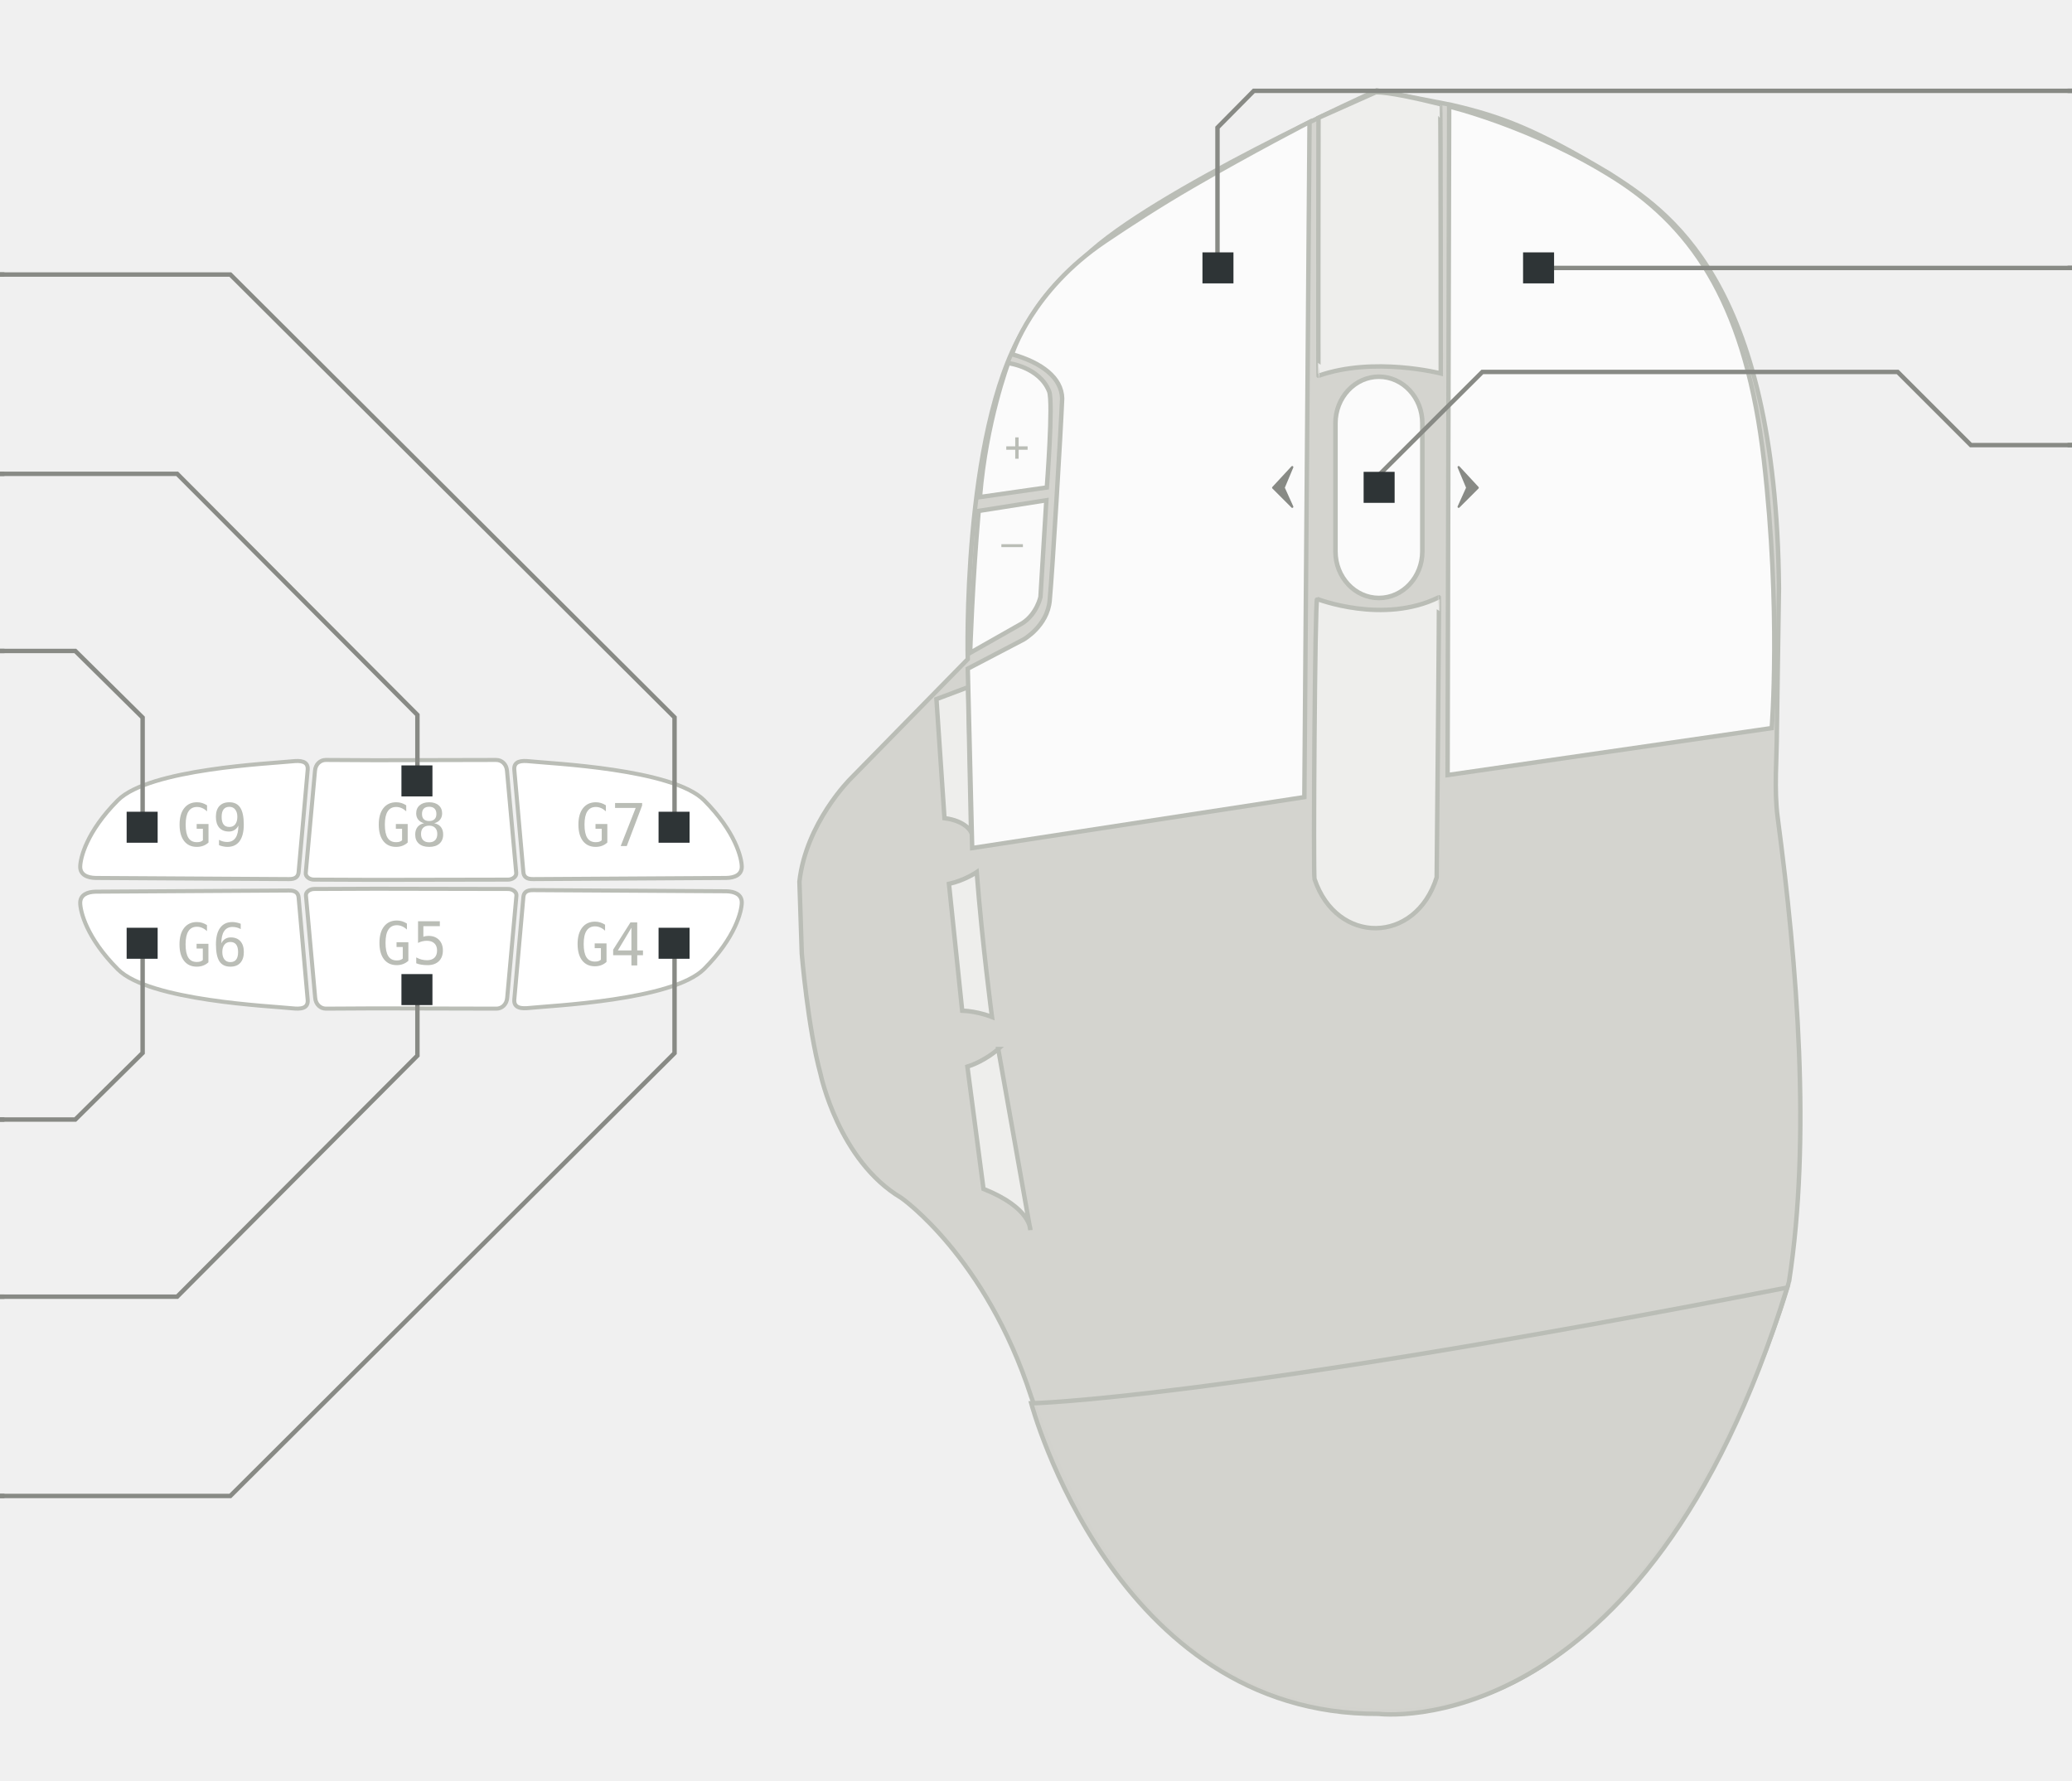
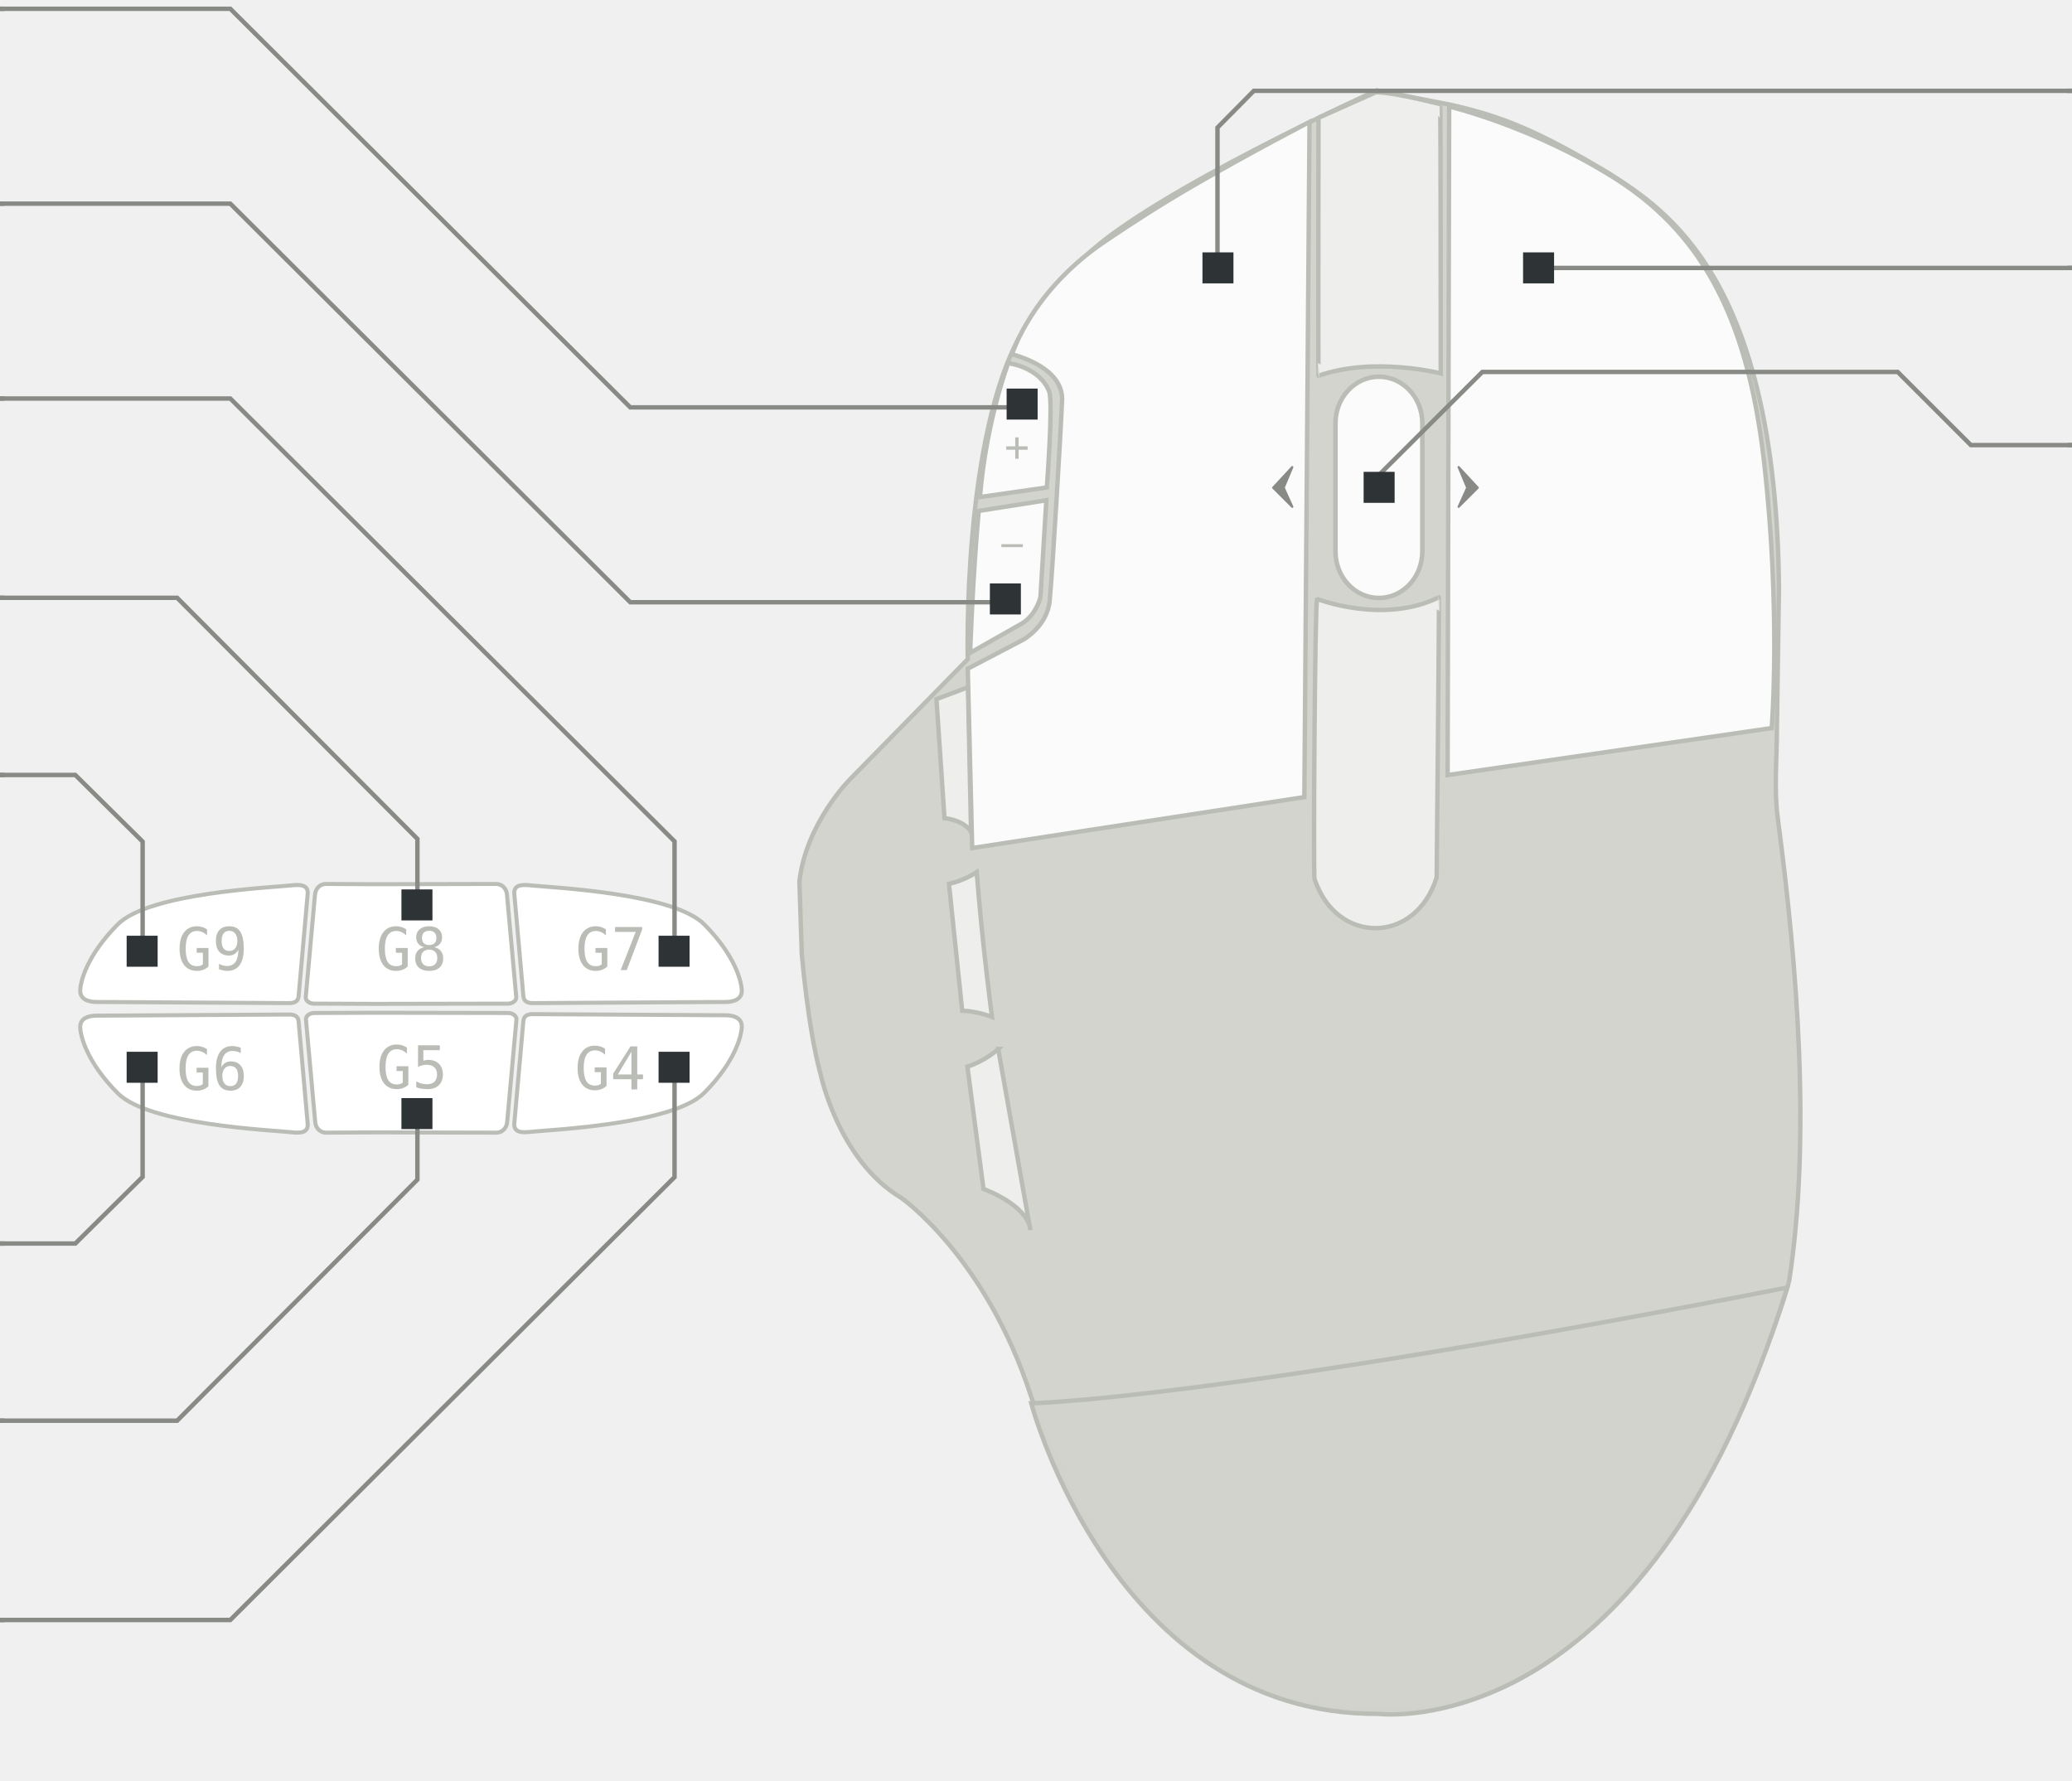
<svg xmlns="http://www.w3.org/2000/svg" width="467.831" height="401.987" viewBox="0 0 467.831 401.987" version="1.1" id="svg8" enable-background="new">
  <defs id="defs2">
    <filter style="color-interpolation-filters:sRGB" id="filter4848">
      <feBlend mode="multiply" in2="BackgroundImage" id="feBlend4850" />
    </filter>
  </defs>
  <g id="Device" style="display:inline;opacity:1">
    <path style="display:inline;fill:#d3d3ce;fill-opacity:0.969;stroke:#babdb6;stroke-width:1px;stroke-linecap:butt;stroke-linejoin:miter;stroke-opacity:1" d="m 403.947,289.381 c -0.026,0.154 -26.661,96.614 -88.969,96.953 -21.838,0.119 -58.51,-3.231 -82.151,-70.967 -10.25,-31.625 -29.345,-44.901 -29.345,-44.901 -14.125,-8.375 -18.208,-27.931 -18.208,-27.931 -2.875,-10.5 -4.243,-27.224 -4.243,-27.224 l -0.53,-16.263 c 1.5,-13.25 11.49,-23.158 11.49,-23.158 l 26.517,-27.047 c 0,0 -1.301,-50.883 12.487,-74.217 4.773,-8.485 7.74,-10.881 14.016,-16.715 15.203,-14.672 65.841,-37.502 65.841,-37.502 l 16.892,3.291 c 11.225,2.607 18.864,5.477 35.614,15.477 12.969,8.375 37.68,23.659 38.305,93.659 l -0.468,32.116 c -0.003,6.189 -0.656,13.368 0.176,19.616 4.47,33.582 7.545,72.591 2.574,104.813 z" id="path4765-7" />
    <path style="opacity:1;fill:#eeeeec;fill-opacity:1;stroke:#babdb6;stroke-width:1px;stroke-linecap:butt;stroke-linejoin:miter;stroke-opacity:1" d="m 219.25,187.862 -0.688,-32.688 -7.125,2.688 1.812,26.875 c 4.875,0.625 6,3.125 6,3.125 z" id="path5017" />
    <path style="fill:#eeeeec;fill-opacity:1;stroke:#babdb6;stroke-width:1px;stroke-linecap:butt;stroke-linejoin:miter;stroke-opacity:1" d="m 225.39,236.878 7.248,40.835 c 0,0 0.229,-4.951 -10.583,-9.264 l -3.632,-27.609 c 4.156,-1.344 6.968,-3.962 6.968,-3.962 z" id="path5015" />
    <path style="fill:#eeeeec;fill-opacity:1;stroke:#babdb6;stroke-width:1px;stroke-linecap:butt;stroke-linejoin:miter;stroke-opacity:1" d="m 220.529,196.926 c 1.237,15.998 3.447,32.704 3.447,32.704 0,0 -3.225,-1.298 -6.725,-1.423 l -2.989,-28.629 c 3.625,-0.812 6.267,-2.652 6.267,-2.652 z" id="path5013" />
    <path style="display:inline;fill:#eeeeec;fill-opacity:1;stroke:#babdb6;stroke-width:1px;stroke-linecap:butt;stroke-linejoin:miter;stroke-opacity:1" d="m 297.383,135.237 c 0,0 14.931,5.845 27.5,-0.375 0.108,-0.053 -0.5,63.25 -0.5,63.25 -4.744,15.177 -22.61,15.278 -27.579,0.37 -0.317,-0.952 0.1,-63.471 0.579,-63.245 z" id="path4755" />
    <path style="fill:#eeeeec;fill-opacity:1;stroke:#babdb6;stroke-width:1px;stroke-linecap:butt;stroke-linejoin:miter;stroke-opacity:1" d="m 297.7,26.602 12.885,-5.745 c 0,0 2.416,-0.393 14.584,2.652 0.133,0.033 0.133,60.811 0.133,60.811 0,0 -15.136,-3.888 -27.602,0.53 -0.08,0.028 0,-58.248 0,-58.248 z" id="path4753" />
    <path style="display:inline;fill:#d3d3ce;fill-opacity:0.969;stroke:#babdb6;stroke-width:1px;stroke-linecap:butt;stroke-linejoin:miter;stroke-opacity:1" d="m 232.847,316.869 c 0,0 18.66,70.472 78.41,70.118 0,0 60.253,7.695 92.25,-96.25 -129.401,25.279 -170.66,26.132 -170.66,26.132 z" id="path4767" />
    <path style="fill:#fbfbfb;fill-opacity:1;stroke:#babdb6;stroke-width:1px;stroke-linecap:butt;stroke-linejoin:miter;stroke-opacity:1" d="m 228.508,79.987 c 0,0 4.402,-14.325 21,-25.5 5.995,-4.036 12.332,-8.159 19.712,-12.441 13.267,-7.699 26.455,-14.502 26.455,-14.502 l -1.167,152.443 -75,11.5 -1,-40.5 12.602,-6.588 c 0,0 5.357,-3.033 5.895,-8.763 0.628,-6.688 2.503,-38.087 2.815,-45.649 -0.1,-4.674 -4.573,-8.083 -11.312,-10 z" id="button0" />
    <path style="fill:#fbfbfb;fill-opacity:1;stroke:#babdb6;stroke-width:1px;stroke-linecap:butt;stroke-linejoin:miter;stroke-opacity:1" d="m 326.848,175.006 0.354,-150.967 c 0,0 19.092,4.596 37.477,16.263 18.385,11.667 29.698,29.698 33.588,63.64 3.889,33.941 1.768,60.458 1.768,60.458 z" id="button1" />
    <rect ry="10.508" rx="9.811" y="85.06" x="301.527" height="49.964" width="19.621" id="button2" style="color:#000000;display:inline;overflow:visible;opacity:1;vector-effect:none;fill:#fbfbfb;fill-opacity:1;stroke:#babdb6;stroke-width:1.033;stroke-linecap:butt;stroke-linejoin:bevel;stroke-miterlimit:4;stroke-dasharray:none;stroke-dashoffset:0;stroke-opacity:1;marker:none;marker-start:none;marker-mid:none;marker-end:none;paint-order:normal" />
    <g transform="translate(-24.64303,-405.5039)" style="display:inline" id="scroll_left">
      <path id="path1016" d="m 316.41,510.728 a 0.249,0.249 0 0 0 -0.174,0.078 l -4.309,4.654 a 0.249,0.249 0 0 0 0.008,0.346 l 4.307,4.307 a 0.249,0.249 0 0 0 0.404,-0.277 l -1.904,-4.209 1.908,-4.555 a 0.249,0.249 0 0 0 -0.24,-0.344 z" style="color:#000000;overflow:visible;opacity:1;vector-effect:none;fill:#888a85;fill-opacity:1;stroke:none;stroke-width:0.956;stroke-linecap:butt;stroke-linejoin:bevel;stroke-miterlimit:4;stroke-dasharray:none;stroke-dashoffset:0;stroke-opacity:1;marker:none;marker-start:none;marker-mid:none;marker-end:none;paint-order:normal" />
    </g>
    <g transform="translate(13.3525,-407.27)" style="display:inline" id="scroll_right">
      <path id="path1018" d="m 315.974,512.495 a 0.249,0.249 0 0 0 -0.215,0.344 l 1.906,4.555 -1.902,4.209 a 0.249,0.249 0 0 0 0.402,0.277 l 4.309,-4.307 a 0.249,0.249 0 0 0 0.006,-0.346 l -4.307,-4.654 a 0.249,0.249 0 0 0 -0.176,-0.078 0.249,0.249 0 0 0 -0.023,0 z" style="color:#000000;overflow:visible;opacity:1;vector-effect:none;fill:#888a85;fill-opacity:1;stroke:none;stroke-width:0.956;stroke-linecap:butt;stroke-linejoin:bevel;stroke-miterlimit:4;stroke-dasharray:none;stroke-dashoffset:0;stroke-opacity:1;marker:none;marker-start:none;marker-mid:none;marker-end:none;paint-order:normal" />
    </g>
-     <g id="g4911">
-       <path id="path4774" d="m 227.633,81.987 c 0,0 7.056,0.853 9.25,6.375 0.959,2.413 -0.521,21.707 -0.521,21.707 l -15.104,2.168 c 1.375,-17 6.375,-30.25 6.375,-30.25 z" style="fill:#fbfbfb;fill-opacity:1;stroke:#babdb6;stroke-width:1px;stroke-linecap:butt;stroke-linejoin:miter;stroke-opacity:1" />
-       <g aria-label="+" style="font-style:normal;font-variant:normal;font-weight:normal;font-stretch:normal;font-size:9.333px;line-height:1.25;font-family:monospace;-inkscape-font-specification:monospace;letter-spacing:0px;word-spacing:0px;fill:#babdb6;fill-opacity:1;stroke:none" id="text4854">
+     <g id="button10">
+       <path id="dpi-plus-path" d="m 227.633,81.987 c 0,0 7.056,0.853 9.25,6.375 0.959,2.413 -0.521,21.707 -0.521,21.707 l -15.104,2.168 c 1.375,-17 6.375,-30.25 6.375,-30.25 z" style="fill:#fbfbfb;fill-opacity:1;stroke:#babdb6;stroke-width:1px;stroke-linecap:butt;stroke-linejoin:miter;stroke-opacity:1" />
+       <g aria-label="+" style="font-style:normal;font-variant:normal;font-weight:normal;font-stretch:normal;font-size:9.333px;line-height:1.25;font-family:monospace;-inkscape-font-specification:monospace;letter-spacing:0px;word-spacing:0px;fill:#babdb6;fill-opacity:1;stroke:none" id="dpi-plus-text">
        <path d="m 229.993,98.758 v 2.023 h 2.028 v 0.775 h -2.028 v 2.023 h -0.766 v -2.023 h -2.023 v -0.775 h 2.023 v -2.023 z" id="path5019" />
      </g>
    </g>
-     <g id="g4915">
-       <path id="path4776" d="m 220.972,115.365 15.279,-2.408 -1.326,21.832 c 0,0 -0.795,3.801 -4.066,5.922 l -11.816,6.702 c 0,0 0.515,-16.138 1.929,-32.048 z" style="fill:#fbfbfb;fill-opacity:1;stroke:#babdb6;stroke-width:1px;stroke-linecap:butt;stroke-linejoin:miter;stroke-opacity:1" />
-       <rect y="122.879" x="226.097" height="0.663" width="4.861" id="rect4884" style="display:inline;fill:#babdb6;fill-opacity:1;stroke:none;stroke-opacity:1" />
+     <g id="button9">
+       <path id="dpi-minus-path" d="m 220.972,115.365 15.279,-2.408 -1.326,21.832 c 0,0 -0.795,3.801 -4.066,5.922 l -11.816,6.702 c 0,0 0.515,-16.138 1.929,-32.048 z" style="fill:#fbfbfb;fill-opacity:1;stroke:#babdb6;stroke-width:1px;stroke-linecap:butt;stroke-linejoin:miter;stroke-opacity:1" />
+       <rect y="122.879" x="226.097" height="0.663" width="4.861" id="dpi-minus-label" style="display:inline;fill:#babdb6;fill-opacity:1;stroke:none;stroke-opacity:1" />
    </g>
-     <g id="button8">
+     <g id="button8" transform="translate(0,28)">
      <path style="display:inline;fill:#ffffff;fill-opacity:1;fill-rule:evenodd;stroke:#babdb6;stroke-width:0.911;stroke-linecap:butt;stroke-linejoin:miter;stroke-miterlimit:4;stroke-dasharray:none;stroke-opacity:1" d="m 66.033,171.897 c -4.807,0.516 -32.315,1.673 -39.43,8.813 -7.115,7.14 -8.459,13.077 -8.491,14.949 -0.032,1.872 1.622,2.546 3.507,2.582 l 43.614,0.259 c 1.564,0.03 2.102,-0.634 2.19,-1.55 l 2.052,-23.173 c 0.136,-1.962 -1.657,-2.072 -3.444,-1.88 z" id="g9-path" />
      <text id="g9-text" y="191.041" x="39.891" style="font-style:normal;font-variant:normal;font-weight:normal;font-stretch:normal;font-size:13.333px;line-height:1.25;font-family:monospace;-inkscape-font-specification:monospace;letter-spacing:0px;word-spacing:0px;fill:#babdb6;fill-opacity:1;stroke:none" xml:space="preserve">
        <tspan y="191.041" x="39.891" id="tspan5041">G9</tspan>
      </text>
    </g>
-     <g id="button7">
+     <g id="button7" transform="translate(0,28)">
      <path id="g8-path" d="m 84.798,198.672 29.925,-0.055 c 0.952,-0.006 1.918,-0.643 1.835,-1.502 l -2.083,-23.051 c -0.106,-1.524 -1.216,-2.474 -2.445,-2.468 l -27.233,0.061 -11.233,-0.061 c -1.229,-0.007 -2.339,0.943 -2.445,2.468 l -2.083,23.051 c -0.082,0.859 0.884,1.496 1.835,1.502 z" style="display:inline;fill:#ffffff;fill-opacity:1;fill-rule:evenodd;stroke:#babdb6;stroke-width:0.911;stroke-linecap:butt;stroke-linejoin:miter;stroke-miterlimit:4;stroke-dasharray:none;stroke-opacity:1" />
      <text id="g8-text" y="191.041" x="84.865" style="font-style:normal;font-variant:normal;font-weight:normal;font-stretch:normal;font-size:13.333px;line-height:1.25;font-family:monospace;-inkscape-font-specification:monospace;letter-spacing:0px;word-spacing:0px;display:inline;opacity:1;fill:#babdb6;fill-opacity:1;stroke:none;filter:url(#filter4848)" xml:space="preserve">
        <tspan y="191.041" x="84.865" id="tspan5041-2">G8</tspan>
      </text>
    </g>
-     <g id="button6">
+     <g id="button6" transform="translate(0,28)">
      <path id="g7-path" d="m 119.563,171.897 c 4.807,0.516 32.315,1.673 39.43,8.813 7.115,7.14 8.459,13.077 8.491,14.949 0.032,1.872 -1.622,2.546 -3.507,2.582 l -43.614,0.259 c -1.564,0.03 -2.102,-0.634 -2.19,-1.55 l -2.052,-23.173 c -0.136,-1.962 1.657,-2.072 3.444,-1.88 z" style="display:inline;fill:#ffffff;fill-opacity:1;fill-rule:evenodd;stroke:#babdb6;stroke-width:0.911;stroke-linecap:butt;stroke-linejoin:miter;stroke-miterlimit:4;stroke-dasharray:none;stroke-opacity:1" />
      <text id="g7-text" y="191.041" x="129.94" style="font-style:normal;font-variant:normal;font-weight:normal;font-stretch:normal;font-size:13.333px;line-height:1.25;font-family:monospace;-inkscape-font-specification:monospace;letter-spacing:0px;word-spacing:0px;display:inline;opacity:1;fill:#babdb6;fill-opacity:1;stroke:none;filter:url(#filter4848)" xml:space="preserve">
        <tspan y="191.041" x="129.94" id="tspan5041-8">G7</tspan>
      </text>
    </g>
-     <g id="button5">
+     <g id="button5" transform="translate(0,28)">
      <path id="g6-path" d="m 66.033,227.681 c -4.807,-0.516 -32.315,-1.673 -39.43,-8.813 -7.115,-7.14 -8.459,-13.077 -8.491,-14.949 -0.032,-1.872 1.622,-2.546 3.507,-2.582 l 43.614,-0.259 c 1.564,-0.03 2.102,0.634 2.19,1.55 l 2.052,23.173 c 0.136,1.962 -1.657,2.072 -3.444,1.88 z" style="display:inline;fill:#ffffff;fill-opacity:1;fill-rule:evenodd;stroke:#babdb6;stroke-width:0.911;stroke-linecap:butt;stroke-linejoin:miter;stroke-miterlimit:4;stroke-dasharray:none;stroke-opacity:1" />
      <text id="g6-text" y="218.088" x="39.872" style="font-style:normal;font-variant:normal;font-weight:normal;font-stretch:normal;font-size:13.333px;line-height:1.25;font-family:monospace;-inkscape-font-specification:monospace;letter-spacing:0px;word-spacing:0px;display:inline;opacity:1;fill:#babdb6;fill-opacity:1;stroke:none;filter:url(#filter4848)" xml:space="preserve">
        <tspan id="tspan5129" y="218.088" x="39.872">G6</tspan>
      </text>
    </g>
-     <g id="button4" transform="translate(0.04419417,-0.3463893)">
+     <g id="button4" transform="translate(0.04419417,27.65361)">
      <path style="display:inline;fill:#ffffff;fill-opacity:1;fill-rule:evenodd;stroke:#babdb6;stroke-width:0.911;stroke-linecap:butt;stroke-linejoin:miter;stroke-miterlimit:4;stroke-dasharray:none;stroke-opacity:1" d="m 84.798,201.022 29.925,0.055 c 0.952,0.006 1.918,0.643 1.835,1.502 l -2.083,23.051 c -0.106,1.524 -1.216,2.474 -2.445,2.468 l -27.233,-0.061 -11.233,0.061 c -1.229,0.007 -2.339,-0.943 -2.445,-2.468 l -2.083,-23.051 c -0.082,-0.859 0.884,-1.496 1.835,-1.502 z" id="path925" />
      <text id="g5-text" y="218.088" x="84.973" style="font-style:normal;font-variant:normal;font-weight:normal;font-stretch:normal;font-size:13.333px;line-height:1.25;font-family:monospace;-inkscape-font-specification:monospace;letter-spacing:0px;word-spacing:0px;display:inline;opacity:1;fill:#babdb6;fill-opacity:1;stroke:none;filter:url(#filter4848)" xml:space="preserve">
        <tspan y="218.088" x="84.973" id="tspan5041-0">G5</tspan>
      </text>
    </g>
-     <g id="button3" transform="translate(0,-0.08838835)">
+     <g id="button3" transform="translate(0,27.91161)">
      <path style="display:inline;fill:#ffffff;fill-opacity:1;fill-rule:evenodd;stroke:#babdb6;stroke-width:0.911;stroke-linecap:butt;stroke-linejoin:miter;stroke-miterlimit:4;stroke-dasharray:none;stroke-opacity:1" d="m 119.563,227.68 c 4.807,-0.516 32.315,-1.673 39.43,-8.813 7.115,-7.14 8.459,-13.077 8.491,-14.949 0.032,-1.872 -1.622,-2.546 -3.507,-2.582 l -43.614,-0.259 c -1.564,-0.03 -2.102,0.634 -2.19,1.55 l -2.052,23.173 c -0.136,1.962 1.657,2.072 3.444,1.88 z" id="path929" />
      <text id="g4-text" y="218.088" x="129.758" style="font-style:normal;font-variant:normal;font-weight:normal;font-stretch:normal;font-size:13.333px;line-height:1.25;font-family:monospace;-inkscape-font-specification:monospace;letter-spacing:0px;word-spacing:0px;display:inline;opacity:1;fill:#babdb6;fill-opacity:1;stroke:none;filter:url(#filter4848)" xml:space="preserve">
        <tspan y="218.088" x="129.758" id="tspan5041-7">G4</tspan>
      </text>
    </g>
  </g>
  <g id="Buttons" style="display:inline" transform="translate(-16.16895)">
    <g id="button0-path" transform="translate(79.05894)">
      <path id="button0-line" d="M 212.002,57.937 V 28.81 l 8.211,-8.304 h 184.728" style="color:#000000;overflow:visible;opacity:1;vector-effect:none;fill:none;fill-opacity:1;stroke:#888a85;stroke-width:1;stroke-linecap:butt;stroke-linejoin:miter;stroke-miterlimit:4;stroke-dasharray:none;stroke-dashoffset:0;stroke-opacity:1;marker:none;marker-start:none;marker-mid:none;marker-end:none;paint-order:normal" />
      <rect y="56.987" x="208.61" height="7" width="7" id="button0-target" style="color:#000000;overflow:visible;opacity:1;vector-effect:none;fill:#2e3436;fill-opacity:1;stroke:none;stroke-width:2;stroke-linecap:square;stroke-linejoin:miter;stroke-miterlimit:4;stroke-dasharray:none;stroke-dashoffset:0;stroke-opacity:1;marker:none;marker-start:none;marker-mid:none;marker-end:none;paint-order:normal" />
      <rect y="20" x="403.941" height="1" width="1" id="button0-leader" style="color:#000000;text-align:start;overflow:visible;opacity:1;vector-effect:none;fill:#888a85;fill-opacity:1;stroke:none;stroke-linecap:round" />
    </g>
    <g id="button1-path" transform="translate(79.05894)">
      <path style="color:#000000;overflow:visible;opacity:1;vector-effect:none;fill:none;fill-opacity:1;stroke:#888a85;stroke-width:1;stroke-linecap:butt;stroke-linejoin:miter;stroke-miterlimit:4;stroke-dasharray:none;stroke-dashoffset:0;stroke-opacity:1;marker:none;marker-start:none;marker-mid:none;marker-end:none;paint-order:normal" d="M 287.765,60.506 H 404.941" id="button1-line" />
      <rect style="color:#000000;text-align:start;overflow:visible;vector-effect:none;fill:#888a85;fill-opacity:1;stroke:none;stroke-linecap:round" id="button1-leader" width="1" height="1" x="403.941" y="60" ry="2.7755576e-17" />
      <rect style="color:#000000;overflow:visible;opacity:1;vector-effect:none;fill:#2e3436;fill-opacity:1;stroke:none;stroke-width:2;stroke-linecap:square;stroke-linejoin:miter;stroke-miterlimit:4;stroke-dasharray:none;stroke-dashoffset:0;stroke-opacity:1;marker:none;marker-start:none;marker-mid:none;marker-end:none;paint-order:normal" id="button1-target" width="7" height="7" x="281" y="56.987" />
    </g>
    <g id="button2-path" transform="translate(79.05894)">
      <path id="button2-line" d="m 404.941,100.506 h -22.831 L 365.58,83.987 H 271.802 l -23.235,23.153" style="color:#000000;overflow:visible;opacity:1;vector-effect:none;fill:none;fill-opacity:1;stroke:#888a85;stroke-width:1;stroke-linecap:butt;stroke-linejoin:miter;stroke-miterlimit:4;stroke-dasharray:none;stroke-dashoffset:0;stroke-opacity:1;marker:none;marker-start:none;marker-mid:none;marker-end:none;paint-order:normal" />
      <rect y="106.542" x="244.999" height="7" width="7" id="button2-target" style="color:#000000;overflow:visible;opacity:1;vector-effect:none;fill:#2e3436;fill-opacity:1;stroke:none;stroke-width:2;stroke-linecap:square;stroke-linejoin:miter;stroke-miterlimit:4;stroke-dasharray:none;stroke-dashoffset:0;stroke-opacity:1;marker:none;marker-start:none;marker-mid:none;marker-end:none;paint-order:normal" />
      <rect y="100" x="403.941" height="1" width="1" id="button2-leader" style="color:#000000;text-align:start;overflow:visible;vector-effect:none;fill:#888a85;fill-opacity:1;stroke:none;stroke-linecap:round" />
    </g>
-     <g transform="matrix(-1,0,0,1,260.3735,126.3017)" id="button8-path" style="display:inline">
+     <g transform="matrix(-1,0,0,1,260.3735,154.3017)" id="button8-path" style="display:inline">
      <path style="color:#000000;overflow:visible;opacity:1;vector-effect:none;fill:none;fill-opacity:1;stroke:#888a85;stroke-width:1;stroke-linecap:butt;stroke-linejoin:miter;stroke-miterlimit:4;stroke-dasharray:none;stroke-dashoffset:0;stroke-opacity:1;marker:none;marker-start:none;marker-mid:none;marker-end:none;paint-order:normal" d="M 212.002,57.937 V 35.726 l 15.203,-15.04 h 17" id="button8-line" />
      <rect style="color:#000000;overflow:visible;opacity:1;vector-effect:none;fill:#2e3436;fill-opacity:1;stroke:none;stroke-width:2;stroke-linecap:square;stroke-linejoin:miter;stroke-miterlimit:4;stroke-dasharray:none;stroke-dashoffset:0;stroke-opacity:1;marker:none;marker-start:none;marker-mid:none;marker-end:none;paint-order:normal" id="button8-target" width="7" height="7" x="208.61" y="56.987" />
      <rect y="20.186" x="-244.205" height="1" width="1" id="button8-leader" style="color:#000000;text-align:end;display:inline;overflow:visible;vector-effect:none;fill:#888a85;fill-opacity:1;stroke:none;stroke-linecap:round" transform="scale(-1,1)" />
    </g>
-     <g transform="matrix(-1,0,0,1,322.4187,115.8408)" id="button7-path" style="display:inline">
+     <g transform="matrix(-1,0,0,1,322.4187,143.8408)" id="button7-path" style="display:inline">
      <rect y="-9.354" x="-306.25" height="1" width="1" id="button7-leader" style="color:#000000;text-align:end;display:inline;overflow:visible;vector-effect:none;fill:#888a85;fill-opacity:1;stroke:none;stroke-linecap:round" transform="scale(-1,1)" />
      <path style="color:#000000;overflow:visible;opacity:1;vector-effect:none;fill:none;fill-opacity:1;stroke:#888a85;stroke-width:1;stroke-linecap:butt;stroke-linejoin:miter;stroke-miterlimit:4;stroke-dasharray:none;stroke-dashoffset:0;stroke-opacity:1;marker:none;marker-start:none;marker-mid:none;marker-end:none;paint-order:normal" d="M 212.002,57.937 V 45.584 l 54.248,-54.437 h 40" id="button7-line" />
      <rect style="color:#000000;overflow:visible;opacity:1;vector-effect:none;fill:#2e3436;fill-opacity:1;stroke:none;stroke-width:2;stroke-linecap:square;stroke-linejoin:miter;stroke-miterlimit:4;stroke-dasharray:none;stroke-dashoffset:0;stroke-opacity:1;marker:none;marker-start:none;marker-mid:none;marker-end:none;paint-order:normal" id="button7-target" width="7" height="7" x="208.61" y="56.987" />
    </g>
-     <g transform="matrix(-1,0,0,1,380.474,126.3017)" id="button6-path" style="display:inline">
+     <g transform="matrix(-1,0,0,1,380.474,154.3017)" id="button6-path" style="display:inline">
      <rect y="63.814" x="-364.305" height="1" width="1" id="button6-leader" style="color:#000000;text-align:end;display:inline;overflow:visible;vector-effect:none;fill:#888a85;fill-opacity:1;stroke:none;stroke-linecap:round" transform="scale(-1)" />
      <path style="color:#000000;overflow:visible;opacity:1;vector-effect:none;fill:none;fill-opacity:1;stroke:#888a85;stroke-width:1;stroke-linecap:butt;stroke-linejoin:miter;stroke-miterlimit:4;stroke-dasharray:none;stroke-dashoffset:0;stroke-opacity:1;marker:none;marker-start:none;marker-mid:none;marker-end:none;paint-order:normal" d="m 212.002,57.937 v -22.258 l 100.303,-99.993 h 52" id="button6-line" />
      <rect style="color:#000000;overflow:visible;opacity:1;vector-effect:none;fill:#2e3436;fill-opacity:1;stroke:none;stroke-width:2;stroke-linecap:square;stroke-linejoin:miter;stroke-miterlimit:4;stroke-dasharray:none;stroke-dashoffset:0;stroke-opacity:1;marker:none;marker-start:none;marker-mid:none;marker-end:none;paint-order:normal" id="button6-target" width="7" height="7" x="208.61" y="56.987" />
    </g>
-     <g style="display:inline" id="button5-path" transform="rotate(-180,130.1867,136.7373)">
+     <g style="display:inline" id="button5-path" transform="rotate(-180,130.1867,150.7373)">
      <path id="button5-line" d="M 212.002,57.937 V 35.726 l 15.203,-15.04 h 17" style="color:#000000;overflow:visible;opacity:1;vector-effect:none;fill:none;fill-opacity:1;stroke:#888a85;stroke-width:1;stroke-linecap:butt;stroke-linejoin:miter;stroke-miterlimit:4;stroke-dasharray:none;stroke-dashoffset:0;stroke-opacity:1;marker:none;marker-start:none;marker-mid:none;marker-end:none;paint-order:normal" />
      <rect y="56.987" x="208.61" height="7" width="7" id="button5-target" style="color:#000000;overflow:visible;opacity:1;vector-effect:none;fill:#2e3436;fill-opacity:1;stroke:none;stroke-width:2;stroke-linecap:square;stroke-linejoin:miter;stroke-miterlimit:4;stroke-dasharray:none;stroke-dashoffset:0;stroke-opacity:1;marker:none;marker-start:none;marker-mid:none;marker-end:none;paint-order:normal" />
      <rect y="-21.186" x="-244.205" height="1" width="1" id="button5-leader" style="color:#000000;text-align:end;display:inline;overflow:visible;vector-effect:none;fill:#888a85;fill-opacity:1;stroke:none;stroke-linecap:round" transform="scale(-1)" />
    </g>
-     <g style="display:inline" id="button4-path" transform="rotate(-180,161.2093,141.9677)">
+     <g style="display:inline" id="button4-path" transform="rotate(-180,161.2093,155.9677)">
      <path id="button4-line" d="M 212.002,57.937 V 45.584 l 54.248,-54.437 h 40" style="color:#000000;overflow:visible;opacity:1;vector-effect:none;fill:none;fill-opacity:1;stroke:#888a85;stroke-width:1;stroke-linecap:butt;stroke-linejoin:miter;stroke-miterlimit:4;stroke-dasharray:none;stroke-dashoffset:0;stroke-opacity:1;marker:none;marker-start:none;marker-mid:none;marker-end:none;paint-order:normal" />
      <rect y="56.987" x="208.61" height="7" width="7" id="button4-target" style="color:#000000;overflow:visible;opacity:1;vector-effect:none;fill:#2e3436;fill-opacity:1;stroke:none;stroke-width:2;stroke-linecap:square;stroke-linejoin:miter;stroke-miterlimit:4;stroke-dasharray:none;stroke-dashoffset:0;stroke-opacity:1;marker:none;marker-start:none;marker-mid:none;marker-end:none;paint-order:normal" />
      <rect y="-9.354" x="305.25" height="1" width="1" id="button4-leader" style="color:#000000;text-align:end;overflow:visible;vector-effect:none;fill:#888a85;fill-opacity:1;stroke:none;stroke-linecap:round" />
    </g>
-     <g style="display:inline" id="button3-path" transform="rotate(-180,190.237,136.7373)">
+     <g style="display:inline" id="button3-path" transform="rotate(-180,190.237,150.7373)">
      <path id="button3-line" d="m 212.002,57.937 v -22.258 l 100.303,-99.993 h 52" style="color:#000000;overflow:visible;opacity:1;vector-effect:none;fill:none;fill-opacity:1;stroke:#888a85;stroke-width:1;stroke-linecap:butt;stroke-linejoin:miter;stroke-miterlimit:4;stroke-dasharray:none;stroke-dashoffset:0;stroke-opacity:1;marker:none;marker-start:none;marker-mid:none;marker-end:none;paint-order:normal" />
      <rect transform="scale(-1)" y="63.814" x="-364.305" height="1" width="1" id="button3-leader" style="color:#000000;text-align:end;display:inline;overflow:visible;vector-effect:none;fill:#888a85;fill-opacity:1;stroke:none;stroke-linecap:round" />
      <rect y="56.987" x="208.61" height="7" width="7" id="button3-target" style="color:#000000;overflow:visible;opacity:1;vector-effect:none;fill:#2e3436;fill-opacity:1;stroke:none;stroke-width:2;stroke-linecap:square;stroke-linejoin:miter;stroke-miterlimit:4;stroke-dasharray:none;stroke-dashoffset:0;stroke-opacity:1;marker:none;marker-start:none;marker-mid:none;marker-end:none;paint-order:normal" />
    </g>
+     <g style="display:inline" id="button9-path" transform="matrix(-1,0,0,1,380.474,110.3017)">
+       <rect transform="scale(-1)" style="color:#000000;text-align:end;display:inline;overflow:visible;vector-effect:none;fill:#888a85;fill-opacity:1;stroke:none;stroke-linecap:round" id="button9-leader" width="1" height="1" x="-364.305" y="63.814" />
+       <path id="button9-line" d="m 138.002,25.679 h 84 l 90.303,-89.993 h 52" style="color:#000000;overflow:visible;opacity:1;vector-effect:none;fill:none;fill-opacity:1;stroke:#888a85;stroke-width:1;stroke-linecap:butt;stroke-linejoin:miter;stroke-miterlimit:4;stroke-dasharray:none;stroke-dashoffset:0;stroke-opacity:1;marker:none;marker-start:none;marker-mid:none;marker-end:none;paint-order:normal" />
+       <rect y="21.44" x="133.805" height="7" width="7" id="button9-target" style="color:#000000;overflow:visible;opacity:1;vector-effect:none;fill:#2e3436;fill-opacity:1;stroke:none;stroke-width:2;stroke-linecap:square;stroke-linejoin:miter;stroke-miterlimit:4;stroke-dasharray:none;stroke-dashoffset:0;stroke-opacity:1;marker:none;marker-start:none;marker-mid:none;marker-end:none;paint-order:normal" />
+     </g>
+     <g transform="matrix(-1,0,0,1,380.474,66.30168)" id="button10-path" style="display:inline">
+       <rect y="63.814" x="-364.305" height="1" width="1" id="button10-leader" style="color:#000000;text-align:end;display:inline;overflow:visible;vector-effect:none;fill:#888a85;fill-opacity:1;stroke:none;stroke-linecap:round" transform="scale(-1)" />
+       <path style="color:#000000;overflow:visible;opacity:1;vector-effect:none;fill:none;fill-opacity:1;stroke:#888a85;stroke-width:1;stroke-linecap:butt;stroke-linejoin:miter;stroke-miterlimit:4;stroke-dasharray:none;stroke-dashoffset:0;stroke-opacity:1;marker:none;marker-start:none;marker-mid:none;marker-end:none;paint-order:normal" d="m 134.002,25.679 h 88 l 90.303,-89.993 h 52" id="button10-line" />
+       <rect style="color:#000000;overflow:visible;opacity:1;vector-effect:none;fill:#2e3436;fill-opacity:1;stroke:none;stroke-width:2;stroke-linecap:square;stroke-linejoin:miter;stroke-miterlimit:4;stroke-dasharray:none;stroke-dashoffset:0;stroke-opacity:1;marker:none;marker-start:none;marker-mid:none;marker-end:none;paint-order:normal" id="button10-target" width="7" height="7" x="130.022" y="21.44" />
+     </g>
  </g>
  <g id="LEDs" style="display:inline" transform="translate(-16.16895)" />
</svg>
